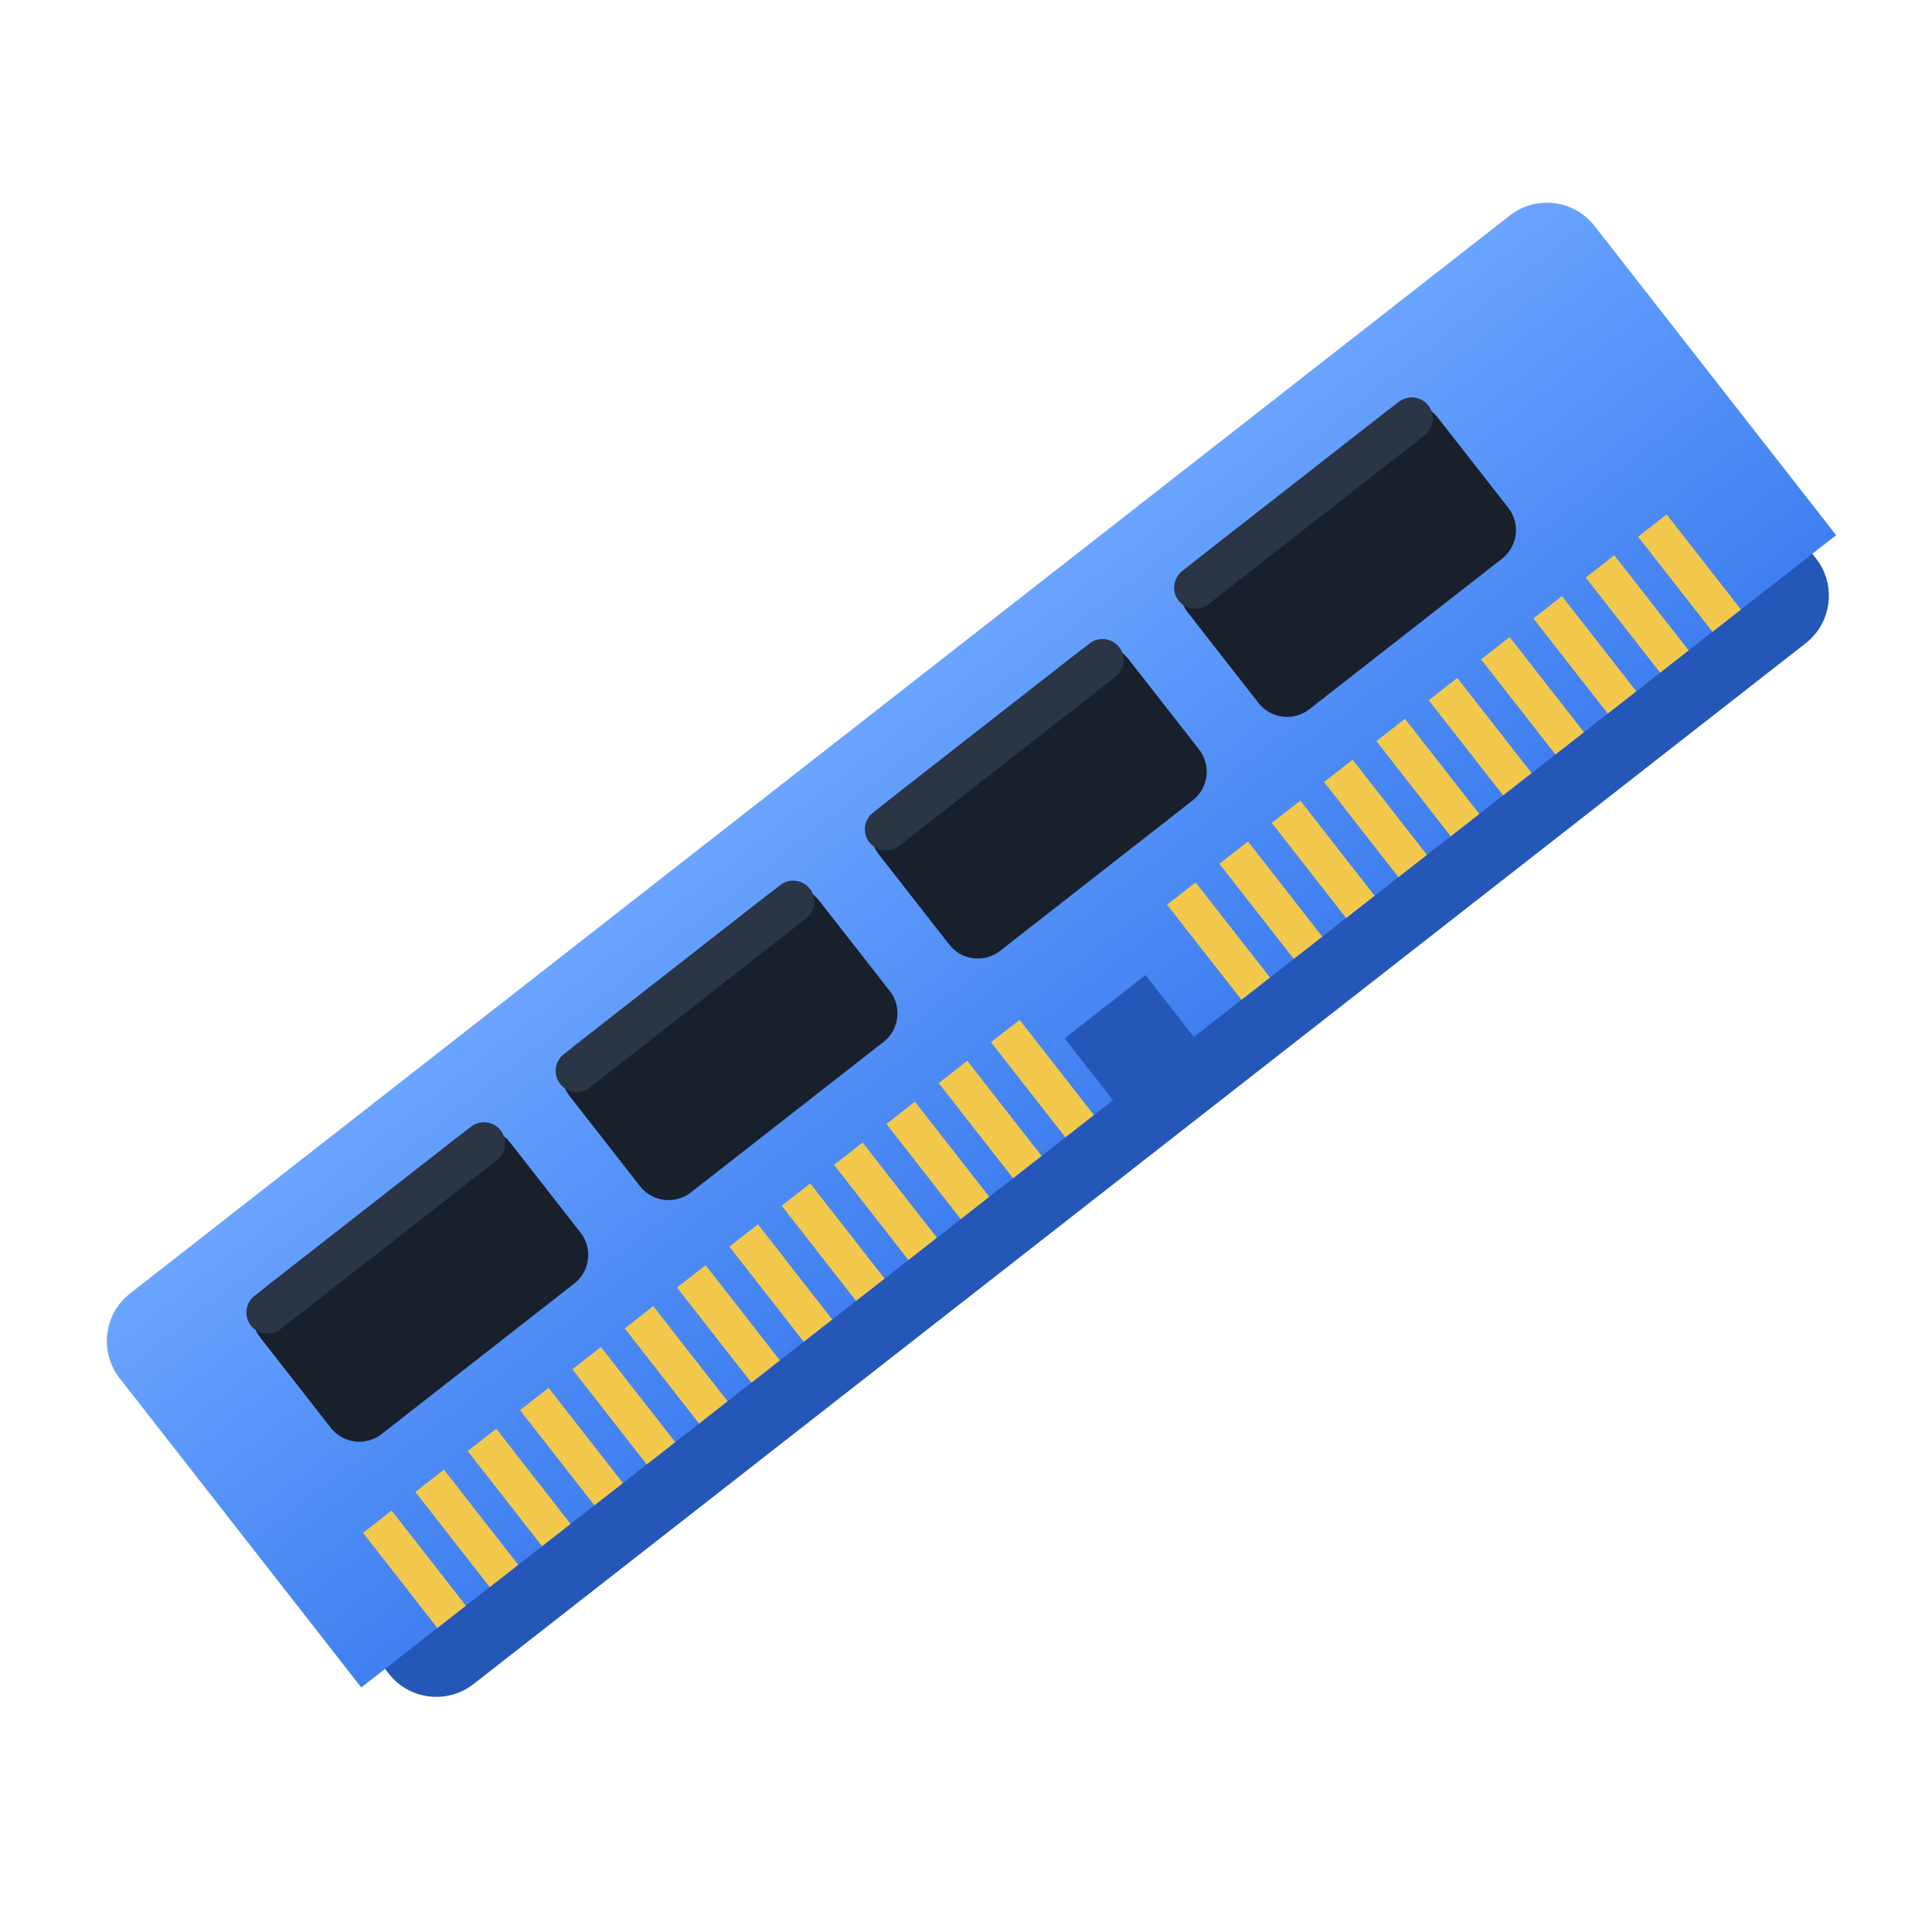
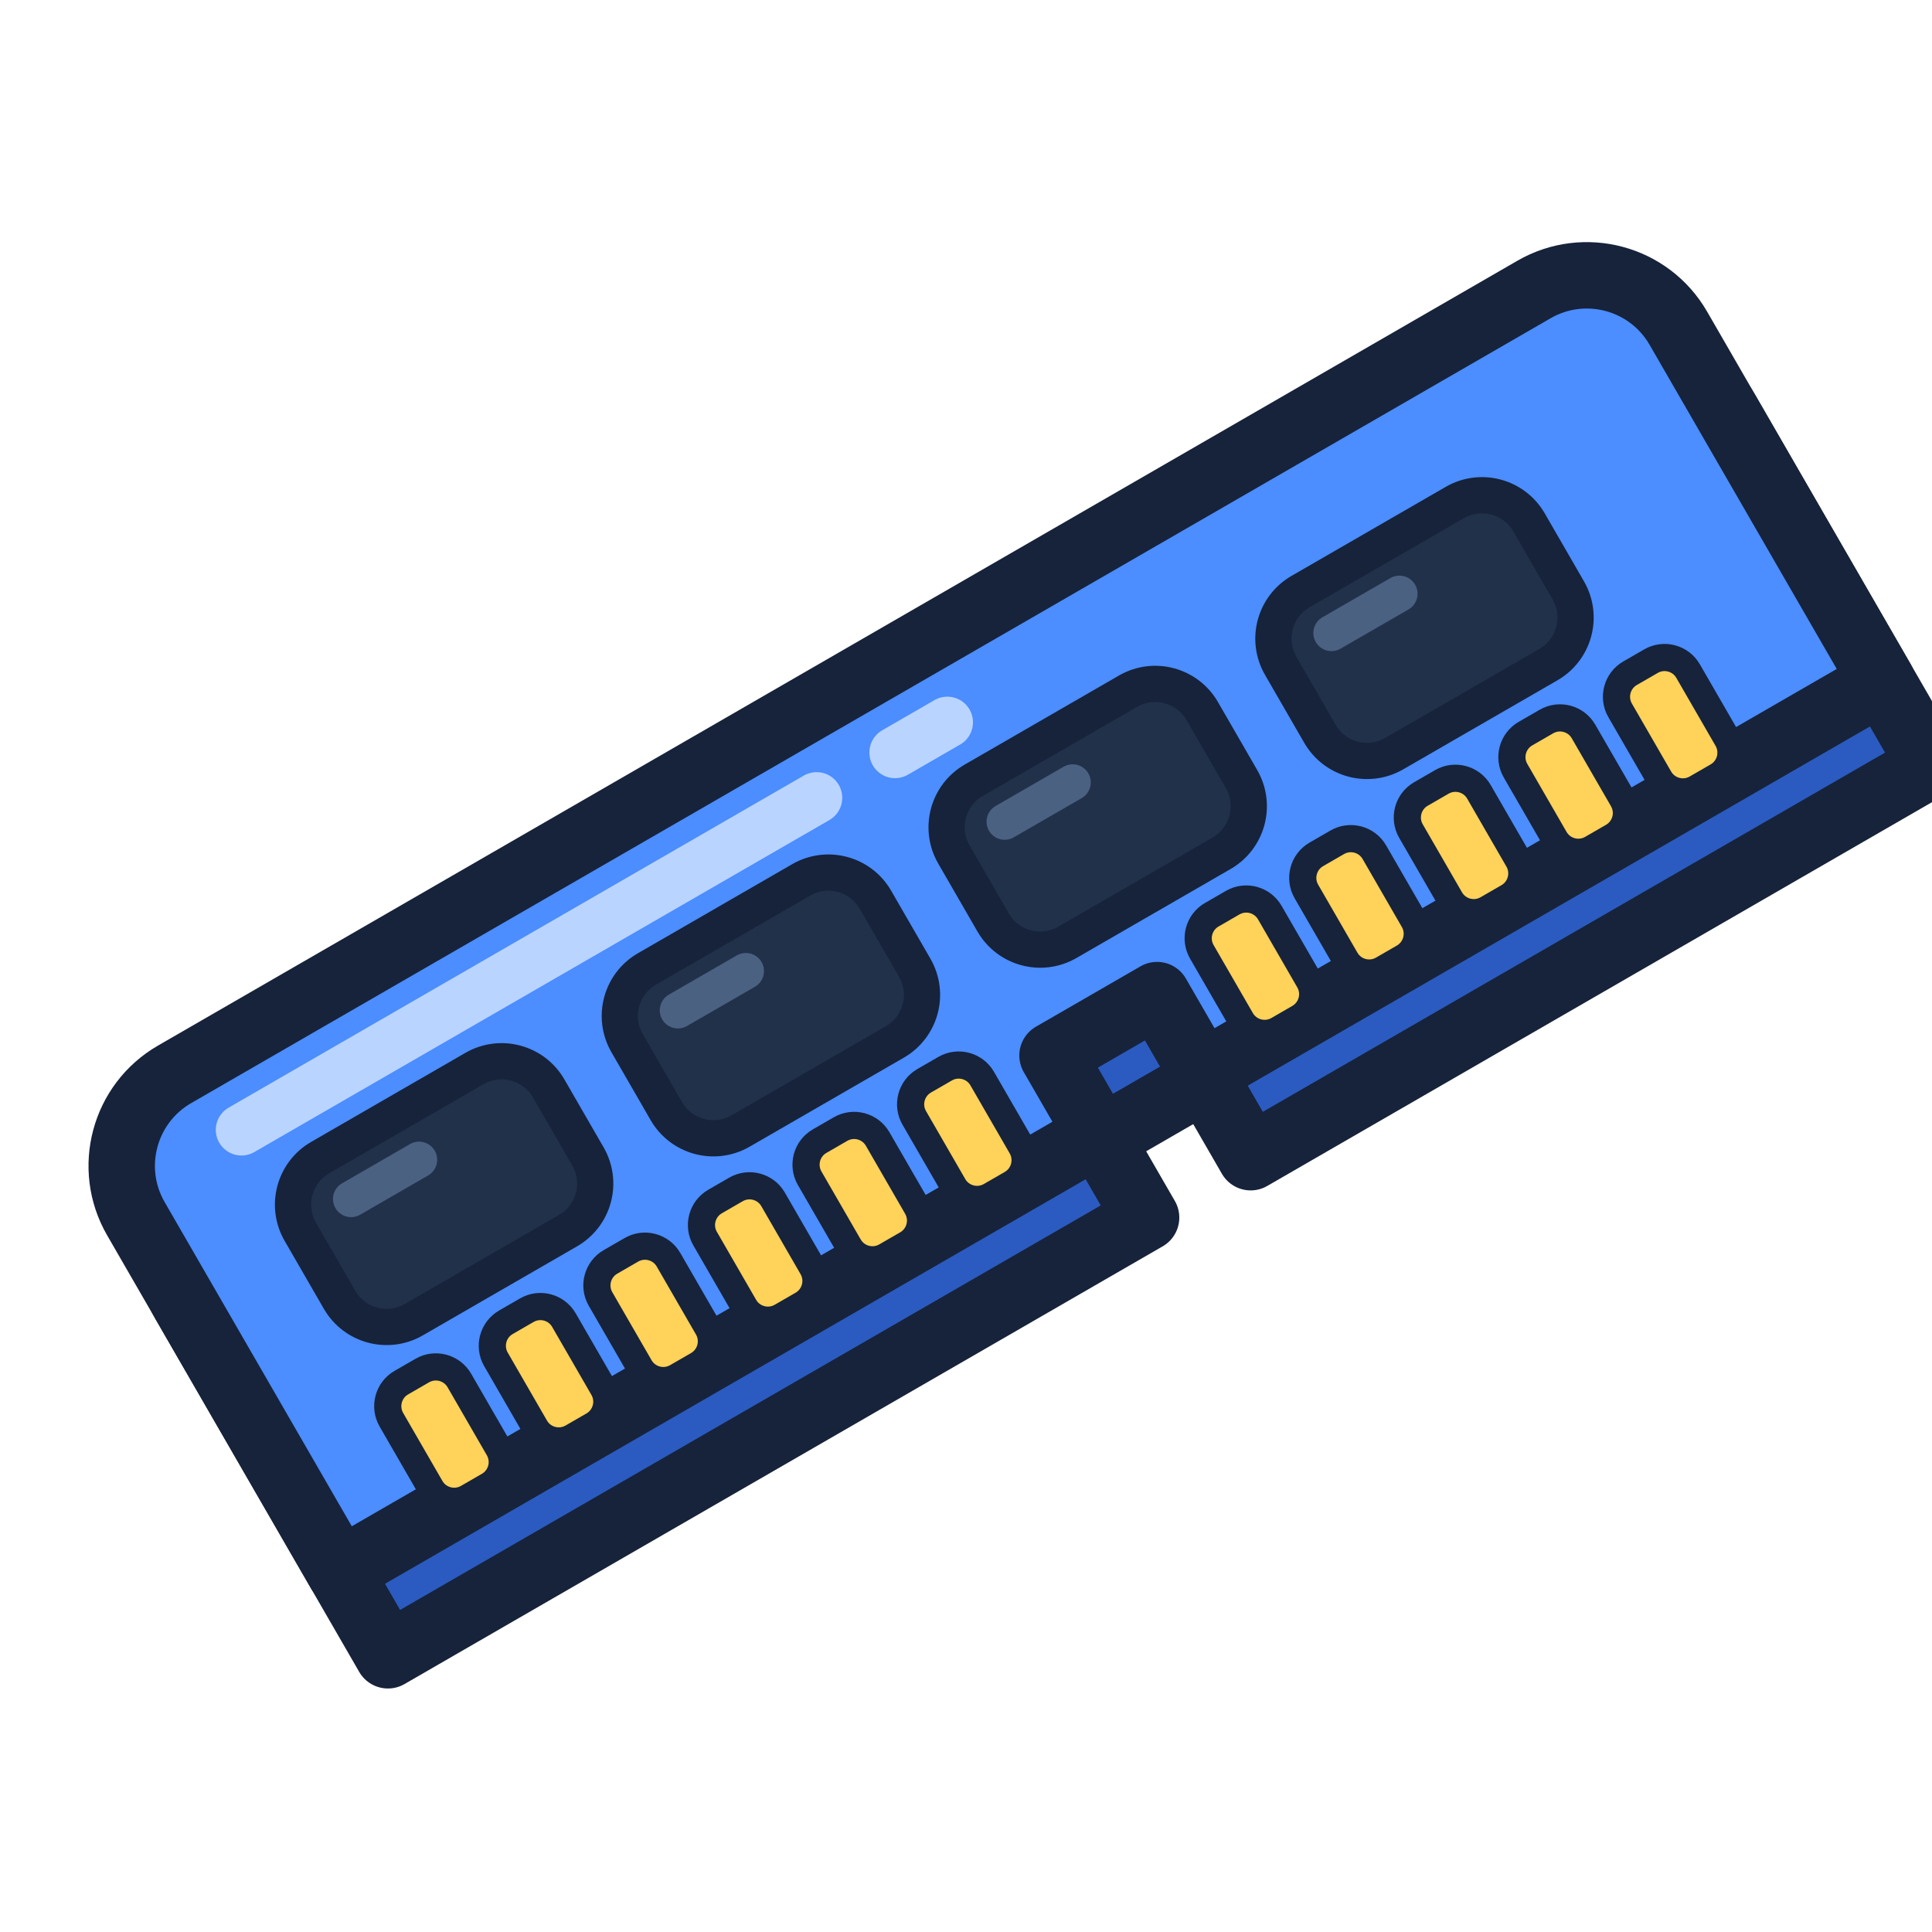
<svg xmlns="http://www.w3.org/2000/svg" width="256" height="256" viewBox="0 0 64 64">
-   <g transform="translate(32 32) rotate(-38) translate(-30.5 -8.5)">
-     <defs>
-       <linearGradient id="p" x1="0" y1="0" x2="0" y2="1">
-         <stop offset="0" stop-color="#6AA4FF" />
-         <stop offset="1" stop-color="#3F7FF0" />
-       </linearGradient>
-     </defs>
-     <rect x="1" y="2.2" width="60" height="15" rx="2" fill="#2457B8" />
-     <path d="M2 0h58a2 2 0 0 1 2 2v13H35v-2.6h-3.4V15H0V2a2 2 0 0 1 2-2z" fill="url(#p)" />
-     <rect x="4.5" y="2.6" width="10.5" height="6.2" rx="1.2" fill="#18202C" />
-     <rect x="4.5" y="2.6" width="10.5" height="1.4" rx=".7" fill="#2A3546" />
-     <rect x="17.5" y="2.6" width="10.5" height="6.2" rx="1.2" fill="#18202C" />
-     <rect x="17.5" y="2.6" width="10.5" height="1.4" rx=".7" fill="#2A3546" />
-     <rect x="30.5" y="2.6" width="10.5" height="6.2" rx="1.2" fill="#18202C" />
-     <rect x="30.5" y="2.6" width="10.5" height="1.4" rx=".7" fill="#2A3546" />
-     <rect x="43.5" y="2.6" width="10.5" height="6.2" rx="1.2" fill="#18202C" />
-     <rect x="43.5" y="2.6" width="10.5" height="1.4" rx=".7" fill="#2A3546" />
-     <rect x="3.2" y="11" width="1.2" height="4" fill="#F2C94C" />
-     <rect x="5.4" y="11" width="1.2" height="4" fill="#F2C94C" />
-     <rect x="7.6" y="11" width="1.2" height="4" fill="#F2C94C" />
-     <rect x="9.8" y="11" width="1.2" height="4" fill="#F2C94C" />
-     <rect x="12.0" y="11" width="1.2" height="4" fill="#F2C94C" />
-     <rect x="14.2" y="11" width="1.2" height="4" fill="#F2C94C" />
-     <rect x="16.4" y="11" width="1.2" height="4" fill="#F2C94C" />
-     <rect x="18.6" y="11" width="1.2" height="4" fill="#F2C94C" />
-     <rect x="20.8" y="11" width="1.2" height="4" fill="#F2C94C" />
-     <rect x="23.0" y="11" width="1.2" height="4" fill="#F2C94C" />
-     <rect x="25.2" y="11" width="1.2" height="4" fill="#F2C94C" />
-     <rect x="27.4" y="11" width="1.2" height="4" fill="#F2C94C" />
-     <rect x="29.6" y="11" width="1.2" height="4" fill="#F2C94C" />
-     <rect x="37.0" y="11" width="1.2" height="4" fill="#F2C94C" />
-     <rect x="39.2" y="11" width="1.2" height="4" fill="#F2C94C" />
-     <rect x="41.4" y="11" width="1.2" height="4" fill="#F2C94C" />
-     <rect x="43.6" y="11" width="1.2" height="4" fill="#F2C94C" />
-     <rect x="45.8" y="11" width="1.2" height="4" fill="#F2C94C" />
-     <rect x="48.0" y="11" width="1.2" height="4" fill="#F2C94C" />
-     <rect x="50.2" y="11" width="1.2" height="4" fill="#F2C94C" />
-     <rect x="52.4" y="11" width="1.2" height="4" fill="#F2C94C" />
-     <rect x="54.6" y="11" width="1.2" height="4" fill="#F2C94C" />
-     <rect x="56.8" y="11" width="1.2" height="4" fill="#F2C94C" />
+   <g transform="translate(32 32) rotate(-30) translate(-28 -10)">
+     <path transform="translate(0 3.2)" d="M3.5 0h52a3.5 3.5 0 0 1 3.5 3.5V17H33v-3h-4v3H0V3.5A3.5 3.5 0 0 1 3.5 0z" fill="#2B5BC0" stroke="#16233A" stroke-width="2.2" stroke-linejoin="round" />
+     <path transform="translate(0 0)" d="M3.5 0h52a3.5 3.5 0 0 1 3.5 3.5V17H33v-3h-4v3H0V3.5A3.5 3.5 0 0 1 3.5 0z" fill="#4C8DFF" stroke="#16233A" stroke-width="2.2" stroke-linejoin="round" />
+     <path d="M4.5 2.7h22" stroke="#B9D4FF" stroke-width="1.7" stroke-linecap="round" />
+     <path d="M29.5 2.7h2" stroke="#B9D4FF" stroke-width="1.7" stroke-linecap="round" />
+     <rect x="4.5" y="4.8" width="9.5" height="6.2" rx="1.8" fill="#22314A" stroke="#16233A" stroke-width="1.2" />
+     <path d="M6.5 6.5h2.6" stroke="#4A6182" stroke-width="1.2" stroke-linecap="round" />
+     <rect x="17" y="4.8" width="9.5" height="6.2" rx="1.8" fill="#22314A" stroke="#16233A" stroke-width="1.2" />
+     <path d="M19 6.5h2.6" stroke="#4A6182" stroke-width="1.2" stroke-linecap="round" />
+     <rect x="29.5" y="4.8" width="9.5" height="6.2" rx="1.8" fill="#22314A" stroke="#16233A" stroke-width="1.2" />
+     <path d="M31.5 6.5h2.6" stroke="#4A6182" stroke-width="1.2" stroke-linecap="round" />
+     <rect x="42" y="4.8" width="9.5" height="6.2" rx="1.8" fill="#22314A" stroke="#16233A" stroke-width="1.2" />
+     <path d="M44 6.5h2.6" stroke="#4A6182" stroke-width="1.2" stroke-linecap="round" />
+     <rect x="4" y="12.6" width="2.6" height="4.4" rx=".9" fill="#FFD25A" stroke="#16233A" stroke-width=".9" />
+     <rect x="8" y="12.6" width="2.6" height="4.4" rx=".9" fill="#FFD25A" stroke="#16233A" stroke-width=".9" />
+     <rect x="12" y="12.6" width="2.6" height="4.4" rx=".9" fill="#FFD25A" stroke="#16233A" stroke-width=".9" />
+     <rect x="16" y="12.6" width="2.6" height="4.4" rx=".9" fill="#FFD25A" stroke="#16233A" stroke-width=".9" />
+     <rect x="20" y="12.6" width="2.6" height="4.4" rx=".9" fill="#FFD25A" stroke="#16233A" stroke-width=".9" />
+     <rect x="24" y="12.6" width="2.6" height="4.4" rx=".9" fill="#FFD25A" stroke="#16233A" stroke-width=".9" />
+     <rect x="35" y="12.6" width="2.6" height="4.4" rx=".9" fill="#FFD25A" stroke="#16233A" stroke-width=".9" />
+     <rect x="39" y="12.6" width="2.6" height="4.4" rx=".9" fill="#FFD25A" stroke="#16233A" stroke-width=".9" />
+     <rect x="43" y="12.6" width="2.6" height="4.4" rx=".9" fill="#FFD25A" stroke="#16233A" stroke-width=".9" />
+     <rect x="47" y="12.6" width="2.6" height="4.4" rx=".9" fill="#FFD25A" stroke="#16233A" stroke-width=".9" />
+     <rect x="51" y="12.6" width="2.6" height="4.4" rx=".9" fill="#FFD25A" stroke="#16233A" stroke-width=".9" />
  </g>
</svg>
